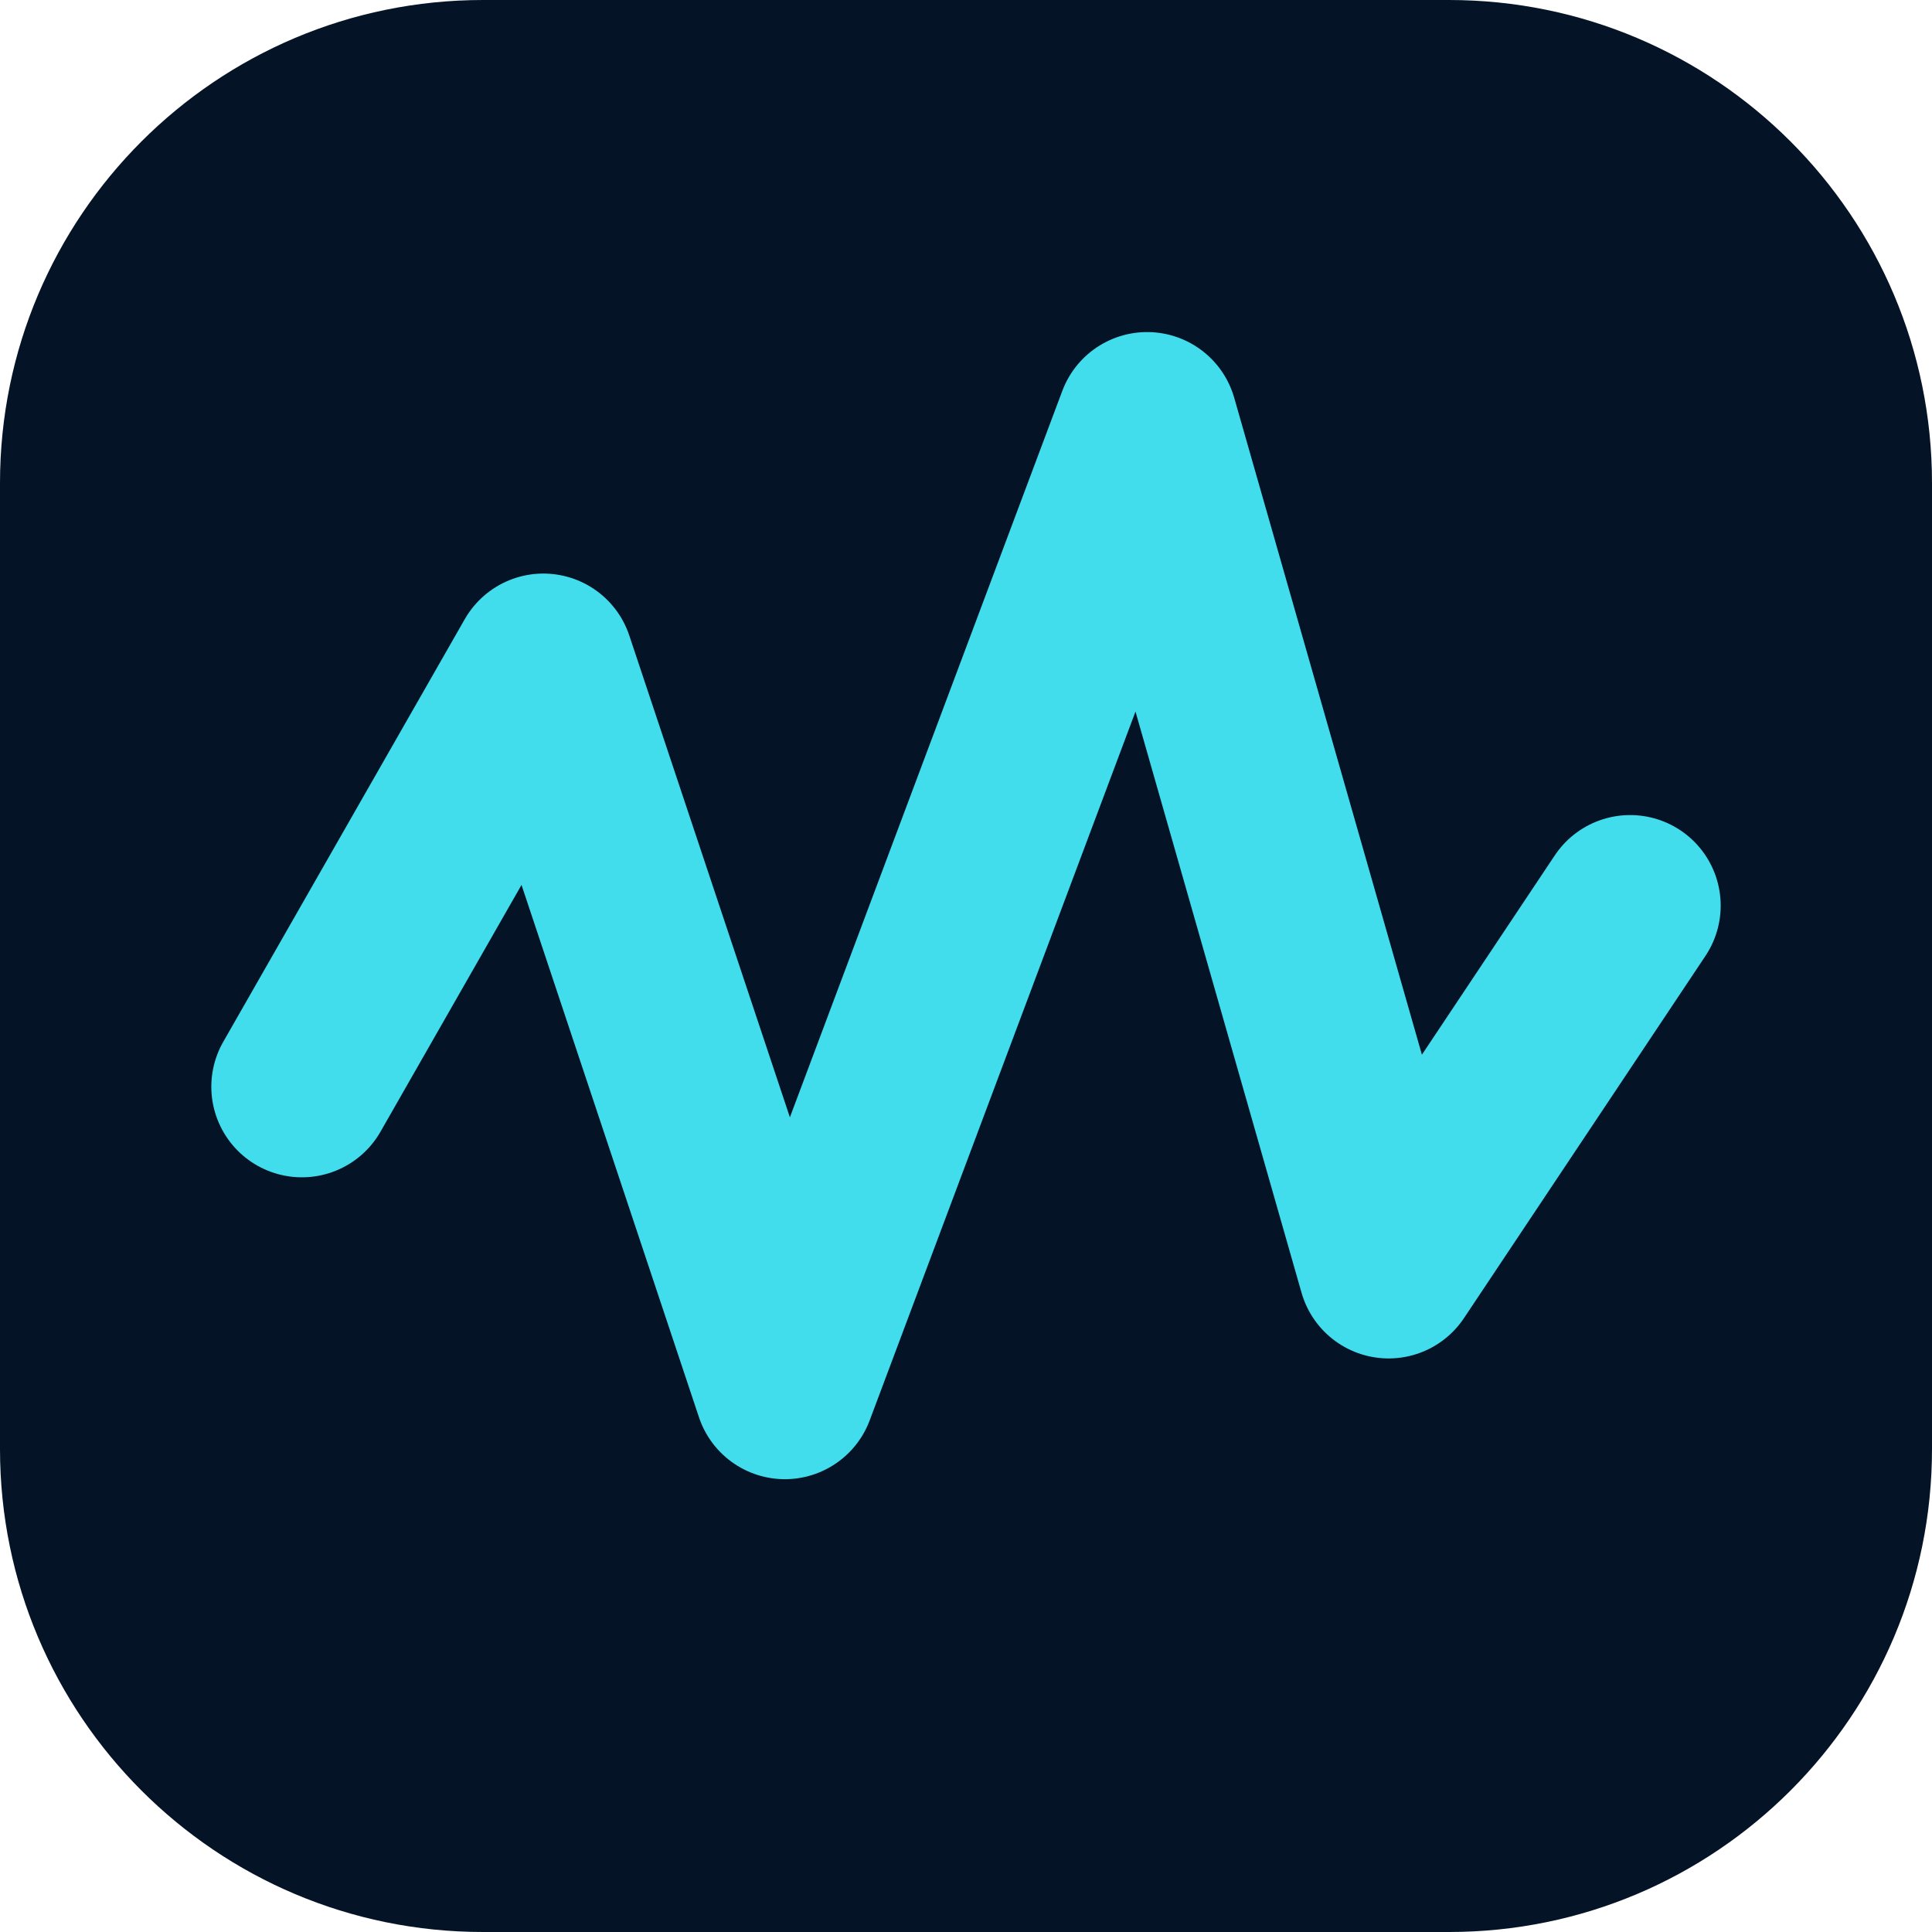
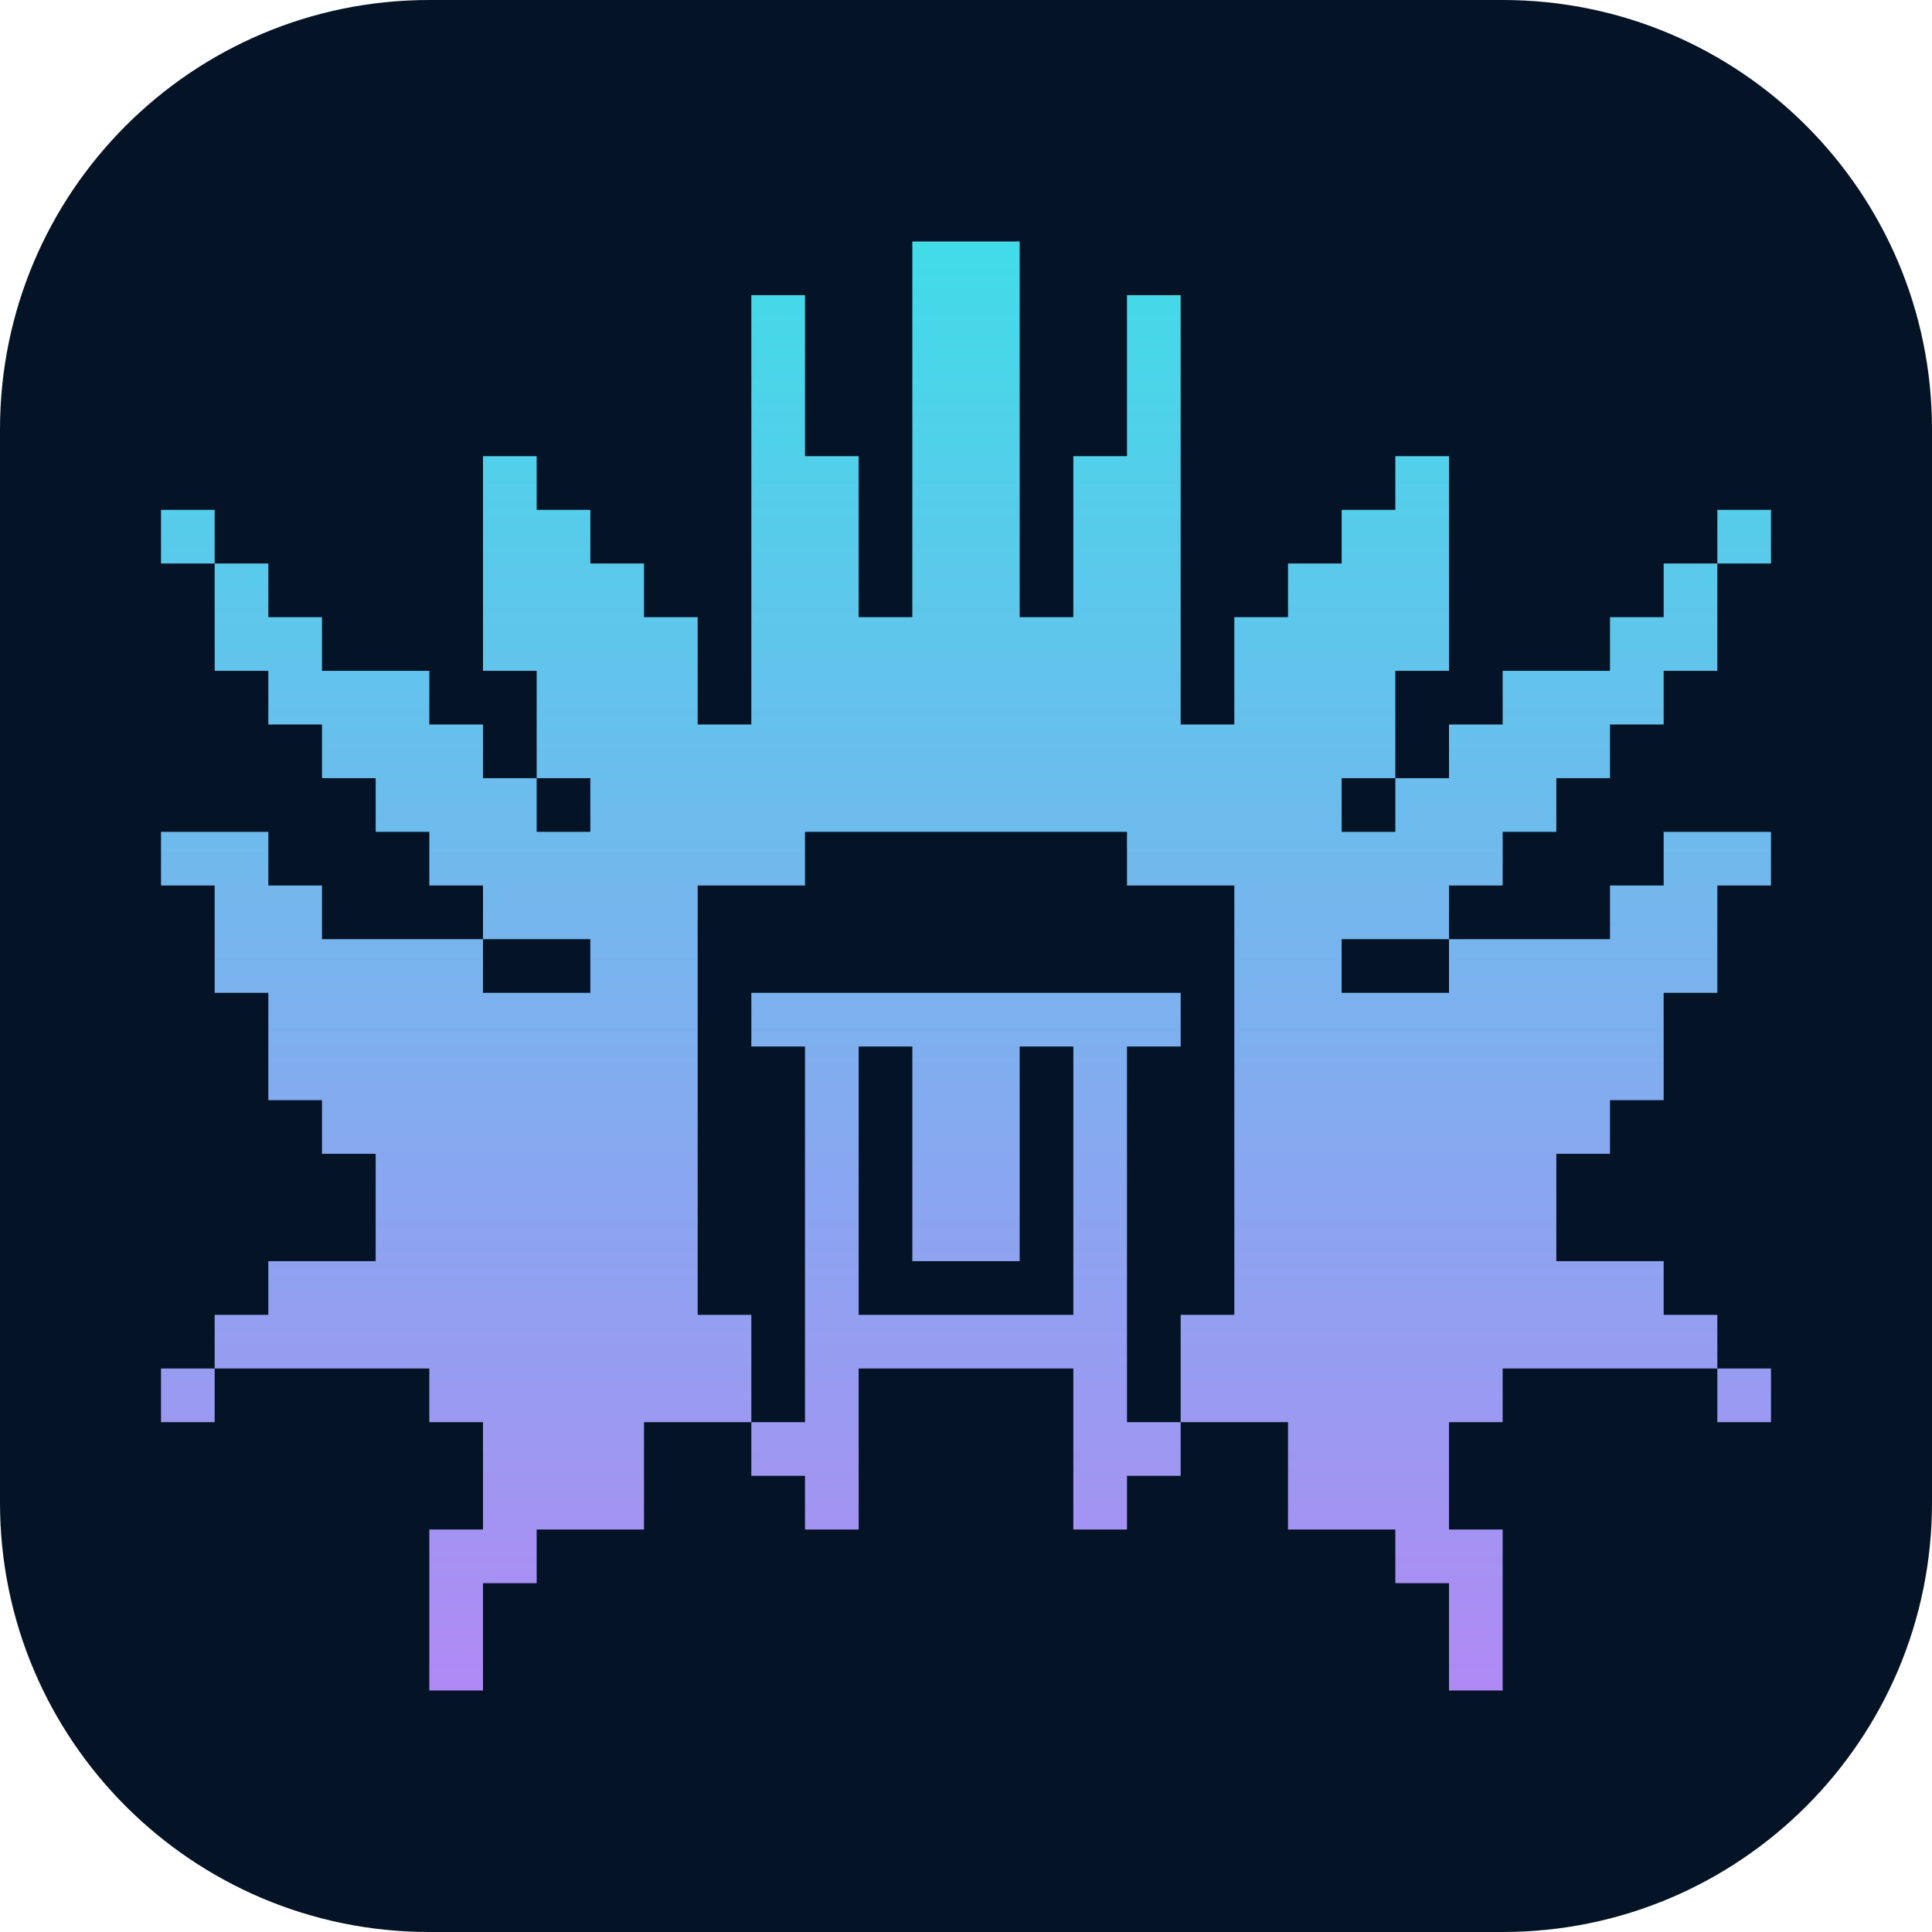
- <svg xmlns="http://www.w3.org/2000/svg" viewBox="0 0 32 32">
-   <rect width="32" height="32" rx="8" fill="#041325" />
-   <path d="M5 18 9 11 13 23 19 7 23 21 27 15" fill="none" stroke="#42dded" stroke-width="3" stroke-linecap="round" stroke-linejoin="round" />
+ <svg xmlns="http://www.w3.org/2000/svg" viewBox="-2 -3.5 36 36">
+   <defs>
+     <linearGradient id="g" x1="0" y1="0" x2="0" y2="1">
+       <stop offset="0" stop-color="#41dce8" />
+       <stop offset="1" stop-color="#b08af4" />
+     </linearGradient>
+   </defs>
+   <rect x="-2" y="-3.5" width="36" height="36" rx="8" fill="#041325" />
+   <path d="M15 1h2v1h-2zM12 2h1v1h-1zM15 2h2v1h-2zM19 2h1v1h-1zM12 3h1v1h-1zM15 3h2v1h-2zM19 3h1v1h-1zM12 4h1v1h-1zM15 4h2v1h-2zM19 4h1v1h-1zM7 5h1v1h-1zM12 5h2v1h-2zM15 5h2v1h-2zM18 5h2v1h-2zM24 5h1v1h-1zM1 6h1v1h-1zM7 6h2v1h-2zM12 6h2v1h-2zM15 6h2v1h-2zM18 6h2v1h-2zM23 6h2v1h-2zM30 6h1v1h-1zM2 7h1v1h-1zM7 7h3v1h-3zM12 7h2v1h-2zM15 7h2v1h-2zM18 7h2v1h-2zM22 7h3v1h-3zM29 7h1v1h-1zM2 8h2v1h-2zM7 8h4v1h-4zM12 8h8v1h-8zM21 8h4v1h-4zM28 8h2v1h-2zM3 9h3v1h-3zM8 9h3v1h-3zM12 9h8v1h-8zM21 9h3v1h-3zM26 9h3v1h-3zM4 10h3v1h-3zM8 10h16v1h-16zM25 10h3v1h-3zM5 11h3v1h-3zM9 11h14v1h-14zM24 11h3v1h-3zM1 12h2v1h-2zM6 12h7v1h-7zM19 12h7v1h-7zM29 12h2v1h-2zM2 13h2v1h-2zM7 13h4v1h-4zM21 13h4v1h-4zM28 13h2v1h-2zM2 14h5v1h-5zM9 14h2v1h-2zM21 14h2v1h-2zM25 14h5v1h-5zM3 15h8v1h-8zM12 15h8v1h-8zM21 15h8v1h-8zM3 16h8v1h-8zM13 16h1v1h-1zM15 16h2v1h-2zM18 16h1v1h-1zM21 16h8v1h-8zM4 17h7v1h-7zM13 17h1v1h-1zM15 17h2v1h-2zM18 17h1v1h-1zM21 17h7v1h-7zM5 18h6v1h-6zM13 18h1v1h-1zM15 18h2v1h-2zM18 18h1v1h-1zM21 18h6v1h-6zM5 19h6v1h-6zM13 19h1v1h-1zM15 19h2v1h-2zM18 19h1v1h-1zM21 19h6v1h-6zM3 20h8v1h-8zM13 20h1v1h-1zM18 20h1v1h-1zM21 20h8v1h-8zM2 21h10v1h-10zM13 21h6v1h-6zM20 21h10v1h-10zM1 22h1v1h-1zM6 22h6v1h-6zM13 22h1v1h-1zM18 22h1v1h-1zM20 22h6v1h-6zM30 22h1v1h-1zM7 23h3v1h-3zM12 23h2v1h-2zM18 23h2v1h-2zM22 23h3v1h-3zM7 24h3v1h-3zM13 24h1v1h-1zM18 24h1v1h-1zM22 24h3v1h-3zM6 25h2v1h-2zM24 25h2v1h-2zM6 26h1v1h-1zM25 26h1v1h-1zM6 27h1v1h-1zM25 27h1v1h-1z" fill="url(#g)" />
</svg>
